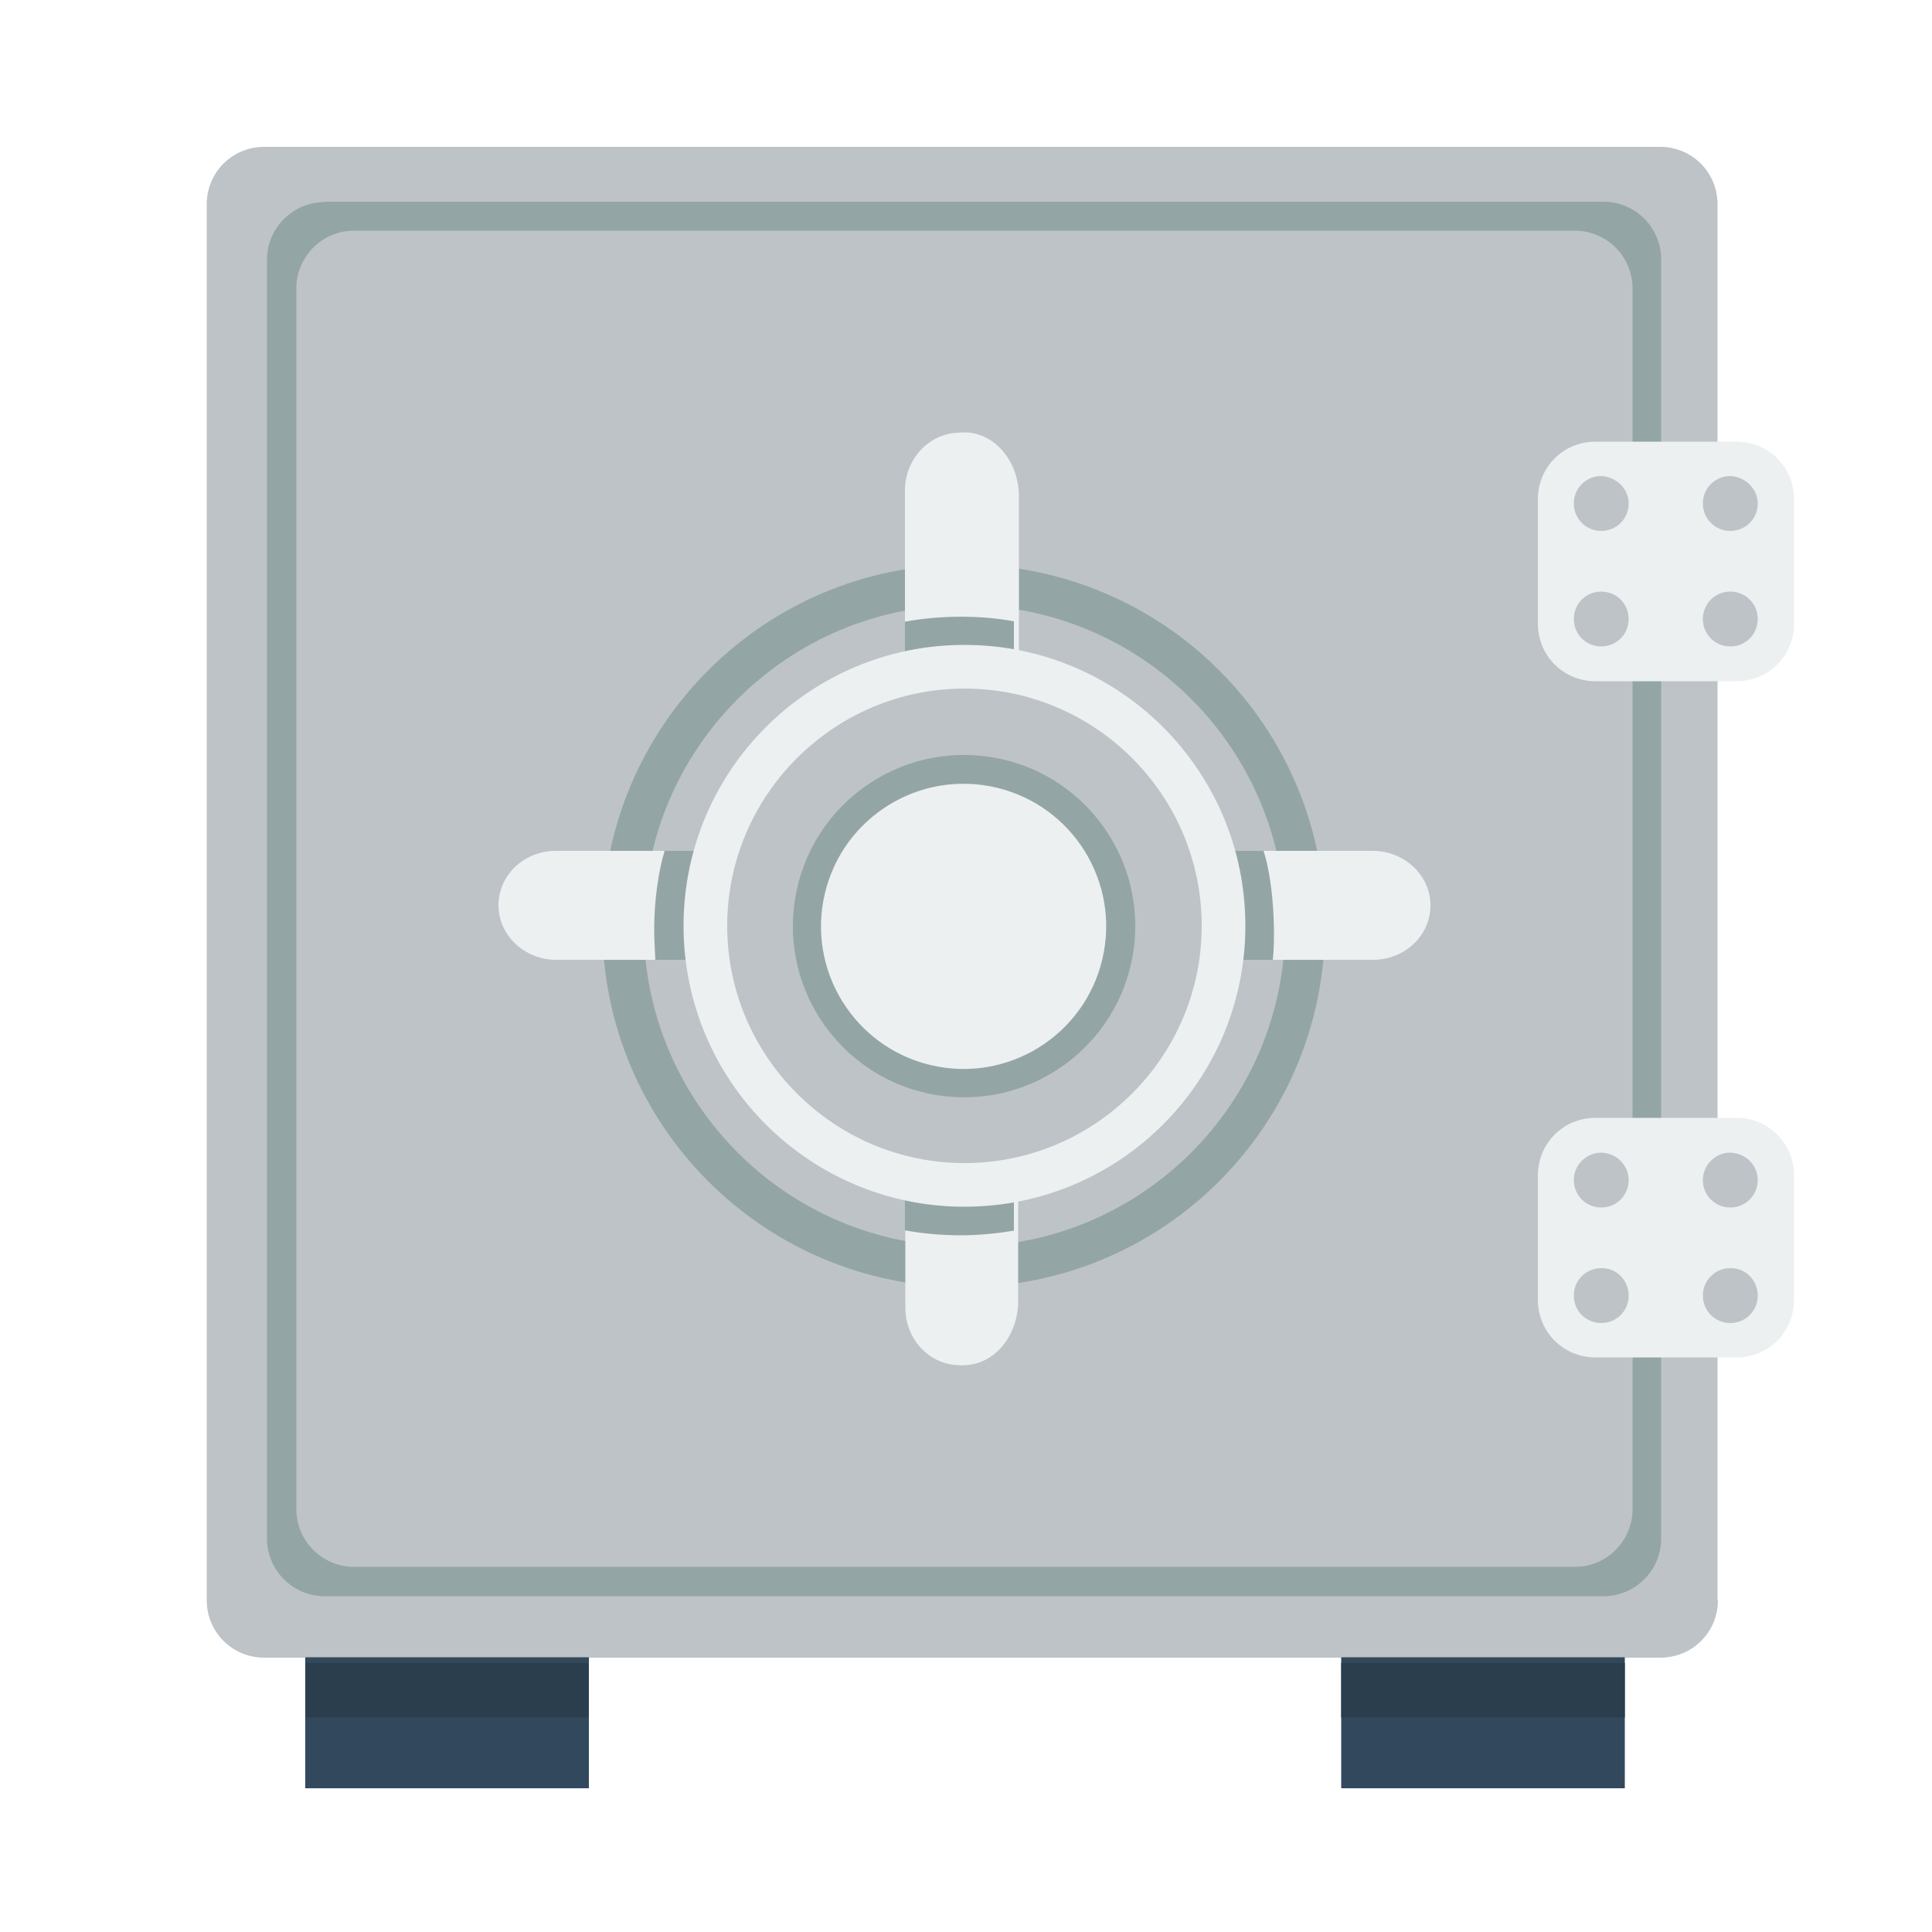
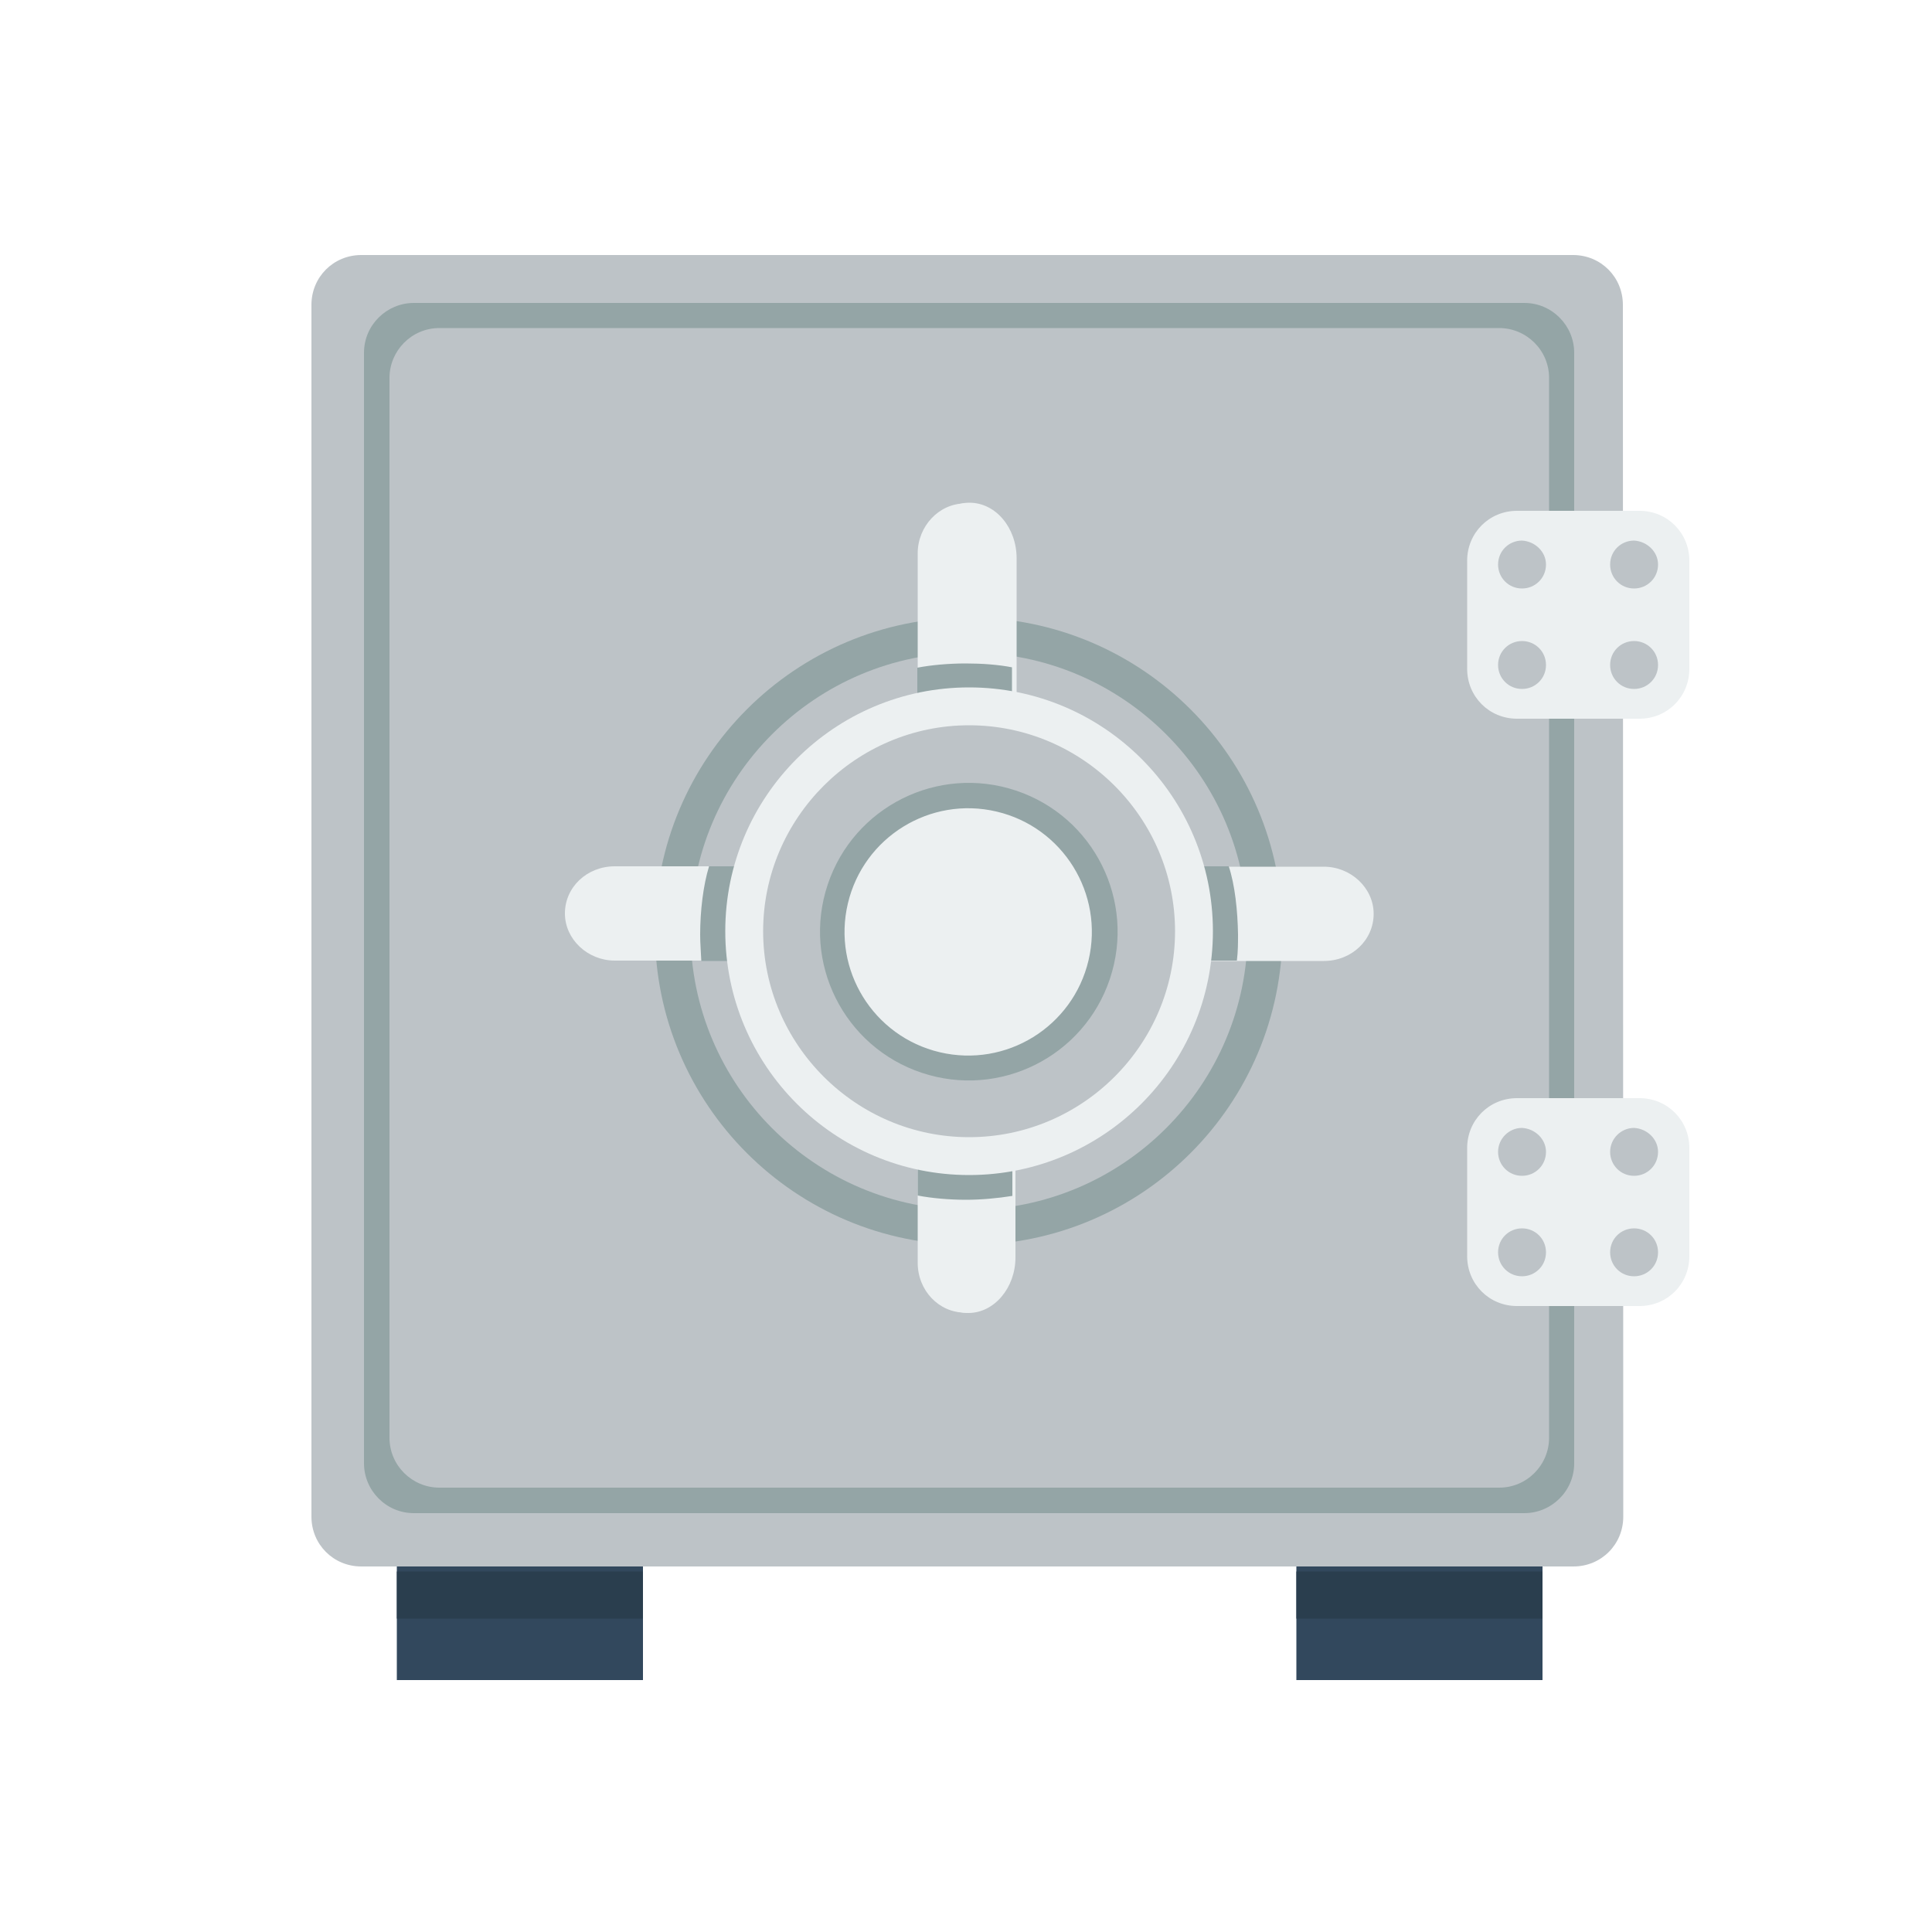
<svg xmlns="http://www.w3.org/2000/svg" version="1.1" id="Layer_1" x="0px" y="0px" viewBox="0 0 500 500" style="enable-background:new 0 0 500 500;" xml:space="preserve">
  <style type="text/css">
	.st0{fill:#BDC3C7;}
	.st1{fill:#94A5A6;}
	.st2{fill:#ECF0F1;}
	.st3{fill:#32485D;}
	.st4{fill:#2A3E4E;}
</style>
  <g>
-     <path class="st0" d="M444.6,414.1c0,8.3-6.6,14.9-14.9,14.9H68.4c-8.3,0-14.9-6.6-14.9-14.9V52.9c0-8.3,6.6-14.9,14.9-14.9h361.2   c8.3,0,14.9,6.6,14.9,14.9V414.1z" />
-     <path class="st1" d="M84,52.3c-8.1,0-14.9,6.6-14.9,14.9v331c0,8.1,6.6,14.9,14.9,14.9h331c8.1,0,14.9-6.6,14.9-14.9V67.1   c0-8.1-6.6-14.9-14.9-14.9H84V52.3z M422.5,390.6c0,8.1-6.6,14.9-14.9,14.9h-316c-8.1,0-14.9-6.6-14.9-14.9v-316   c0-8.1,6.6-14.9,14.9-14.9h316c8.1,0,14.9,6.6,14.9,14.9L422.5,390.6L422.5,390.6z" />
-     <path class="st2" d="M464.3,161.4c0,8.3-6.6,14.9-14.9,14.9h-36.5c-8.3,0-14.9-6.6-14.9-14.9v-32.2c0-8.3,6.6-14.9,14.9-14.9h36.5   c8.3,0,14.9,6.6,14.9,14.9V161.4z" />
-     <path class="st2" d="M464.3,336.4c0,8.3-6.6,14.9-14.9,14.9h-36.5c-8.3,0-14.9-6.6-14.9-14.9v-32.2c0-8.3,6.6-14.9,14.9-14.9h36.5   c8.3,0,14.9,6.6,14.9,14.9V336.4z" />
-     <rect x="79" y="428.9" class="st3" width="73.4" height="33.9" />
-     <rect x="79" y="430.4" class="st4" width="73.4" height="14.1" />
-     <rect x="347.1" y="428.9" class="st3" width="73.4" height="33.9" />
-     <rect x="347.1" y="430.4" class="st4" width="73.4" height="14.1" />
+     <path class="st0" d="M420.1,392.5c0,7.2-5.7,12.9-12.9,12.9H93.5c-7.2,0-12.9-5.7-12.9-12.9V78.9c0-7.2,5.7-12.9,12.9-12.9h313.6   c7.2,0,12.9,5.7,12.9,12.9L420.1,392.5L420.1,392.5z" />
+     <path class="st1" d="M107.1,78.4c-7,0-12.9,5.7-12.9,12.9v287.4c0,7,5.7,12.9,12.9,12.9h287.4c7,0,12.9-5.7,12.9-12.9V91.3   c0-7-5.7-12.9-12.9-12.9L107.1,78.4L107.1,78.4z M400.9,372.1c0,7-5.7,12.9-12.9,12.9H113.7c-7,0-12.9-5.7-12.9-12.9V97.8   c0-7,5.7-12.9,12.9-12.9H388c7,0,12.9,5.7,12.9,12.9V372.1L400.9,372.1z" />
+     <path class="st2" d="M437.2,173.1c0,7.2-5.7,12.9-12.9,12.9h-31.7c-7.2,0-12.9-5.7-12.9-12.9v-28c0-7.2,5.7-12.9,12.9-12.9h31.7   c7.2,0,12.9,5.7,12.9,12.9V173.1z" />
+     <path class="st2" d="M437.2,325.1c0,7.2-5.7,12.9-12.9,12.9h-31.7c-7.2,0-12.9-5.7-12.9-12.9v-28c0-7.2,5.7-12.9,12.9-12.9h31.7   c7.2,0,12.9,5.7,12.9,12.9V325.1z" />
+     <rect x="102.7" y="405.4" class="st3" width="63.7" height="29.4" />
+     <rect x="102.7" y="406.7" class="st4" width="63.7" height="12.2" />
+     <rect x="335.5" y="405.4" class="st3" width="63.7" height="29.4" />
+     <rect x="335.5" y="406.7" class="st4" width="63.7" height="12.2" />
    <g>
-       <path class="st0" d="M421.5,130.3c0,4-3.2,7.1-7.1,7.1c-4,0-7.1-3.2-7.1-7.1c0-4,3.2-7.1,7.1-7.1    C418.3,123.4,421.5,126.5,421.5,130.3z" />
-       <path class="st0" d="M421.5,160.2c0,4-3.2,7.1-7.1,7.1c-4,0-7.1-3.2-7.1-7.1c0-4,3.2-7.1,7.1-7.1    C418.3,153.1,421.5,156.2,421.5,160.2z" />
-       <path class="st0" d="M454.9,130.3c0,4-3.2,7.1-7.1,7.1c-4,0-7.1-3.2-7.1-7.1c0-4,3.2-7.1,7.1-7.1    C451.7,123.4,454.9,126.5,454.9,130.3z" />
-       <path class="st0" d="M454.9,160.2c0,4-3.2,7.1-7.1,7.1c-4,0-7.1-3.2-7.1-7.1c0-4,3.2-7.1,7.1-7.1    C451.7,153.1,454.9,156.2,454.9,160.2z" />
+       <path class="st0" d="M400.1,146.1c0,3.5-2.8,6.2-6.2,6.2c-3.5,0-6.2-2.8-6.2-6.2c0-3.5,2.8-6.2,6.2-6.2    C397.3,140.1,400.1,142.8,400.1,146.1z" />
+       <path class="st0" d="M400.1,172.1c0,3.5-2.8,6.2-6.2,6.2c-3.5,0-6.2-2.8-6.2-6.2c0-3.5,2.8-6.2,6.2-6.2    C397.3,165.9,400.1,168.6,400.1,172.1z" />
+       <path class="st0" d="M429.1,146.1c0,3.5-2.8,6.2-6.2,6.2c-3.5,0-6.2-2.8-6.2-6.2c0-3.5,2.8-6.2,6.2-6.2    C426.3,140.1,429.1,142.8,429.1,146.1z" />
+       <path class="st0" d="M429.1,172.1c0,3.5-2.8,6.2-6.2,6.2c-3.5,0-6.2-2.8-6.2-6.2c0-3.5,2.8-6.2,6.2-6.2    C426.3,165.9,429.1,168.6,429.1,172.1z" />
    </g>
    <g>
-       <path class="st0" d="M421.5,305.4c0,4-3.2,7.1-7.1,7.1c-4,0-7.1-3.2-7.1-7.1s3.2-7.1,7.1-7.1C418.3,298.4,421.5,301.5,421.5,305.4    z" />
-       <path class="st0" d="M421.5,335.3c0,4-3.2,7.1-7.1,7.1c-4,0-7.1-3.2-7.1-7.1c0-4,3.2-7.1,7.1-7.1    C418.3,328.1,421.5,331.3,421.5,335.3z" />
-       <path class="st0" d="M454.9,305.4c0,4-3.2,7.1-7.1,7.1c-4,0-7.1-3.2-7.1-7.1s3.2-7.1,7.1-7.1C451.7,298.4,454.9,301.5,454.9,305.4    z" />
-       <path class="st0" d="M454.9,335.3c0,4-3.2,7.1-7.1,7.1c-4,0-7.1-3.2-7.1-7.1c0-4,3.2-7.1,7.1-7.1    C451.7,328.1,454.9,331.3,454.9,335.3z" />
+       <path class="st0" d="M400.1,298.1c0,3.5-2.8,6.2-6.2,6.2c-3.5,0-6.2-2.8-6.2-6.2c0-3.4,2.8-6.2,6.2-6.2    C397.3,292.1,400.1,294.8,400.1,298.1z" />
+       <path class="st0" d="M400.1,324.1c0,3.5-2.8,6.2-6.2,6.2c-3.5,0-6.2-2.8-6.2-6.2c0-3.5,2.8-6.2,6.2-6.2    C397.3,317.9,400.1,320.6,400.1,324.1z" />
+       <path class="st0" d="M429.1,298.1c0,3.5-2.8,6.2-6.2,6.2c-3.5,0-6.2-2.8-6.2-6.2c0-3.4,2.8-6.2,6.2-6.2    C426.3,292.1,429.1,294.8,429.1,298.1z" />
+       <path class="st0" d="M429.1,324.1c0,3.5-2.8,6.2-6.2,6.2c-3.5,0-6.2-2.8-6.2-6.2c0-3.5,2.8-6.2,6.2-6.2    C426.3,317.9,429.1,320.6,429.1,324.1z" />
    </g>
-     <ellipse class="st1" cx="249.4" cy="239.6" rx="93.5" ry="93.5" />
-     <circle class="st0" cx="249.6" cy="239.6" r="83" />
+     <ellipse class="st1" cx="250.7" cy="241" rx="81.2" ry="81.2" />
+     <circle class="st0" cx="250.8" cy="241" r="72.1" />
    <g>
-       <path class="st2" d="M263.7,177.2c0,9.1-6.3,16.6-14.1,16.6c-7.8,0-14.1-7.5-14.1-16.6v-48.7c0-9.1,6.3-16.6,14.1-16.6    c7.8,0,14.1,7.5,14.1,16.6V177.2z" />
+       <path class="st2" d="M263.1,186.8c0,7.9-5.5,14.4-12.2,14.4c-6.8,0-12.2-6.5-12.2-14.4v-42.3c0-7.9,5.5-14.4,12.2-14.4    c6.8,0,12.2,6.5,12.2,14.4V186.8z" />
    </g>
    <g>
-       <path class="st2" d="M235.3,287.9c0-9.1,6.3-16.6,14.1-16.6c7.8,0,14.1,7.5,14.1,16.6v48.8c0,9.1-6.3,16.6-14.1,16.6    c-7.8,0-14.1-7.5-14.1-16.6L235.3,287.9L235.3,287.9z" />
+       <path class="st2" d="M238.4,283c0-7.9,5.5-14.4,12.2-14.4c6.8,0,12.2,6.5,12.2,14.4v42.4c0,7.9-5.5,14.4-12.2,14.4    c-6.8,0-12.2-6.5-12.2-14.4L238.4,283L238.4,283z" />
    </g>
-     <path class="st2" d="M262.4,179c0,8.1-6.3,14.9-14.1,14.9c-7.8,0-14.1-6.6-14.1-14.9v-52.1c0-8.1,6.3-14.9,14.1-14.9   c7.8,0,14.1,6.6,14.1,14.9V179z" />
-     <path class="st2" d="M234.3,286.3c0-8.1,6.3-14.9,14.1-14.9c7.8,0,14.1,6.6,14.1,14.9v52.1c0,8.1-6.3,14.9-14.1,14.9   c-7.8,0-14.1-6.6-14.1-14.9V286.3z" />
-     <path class="st2" d="M303.2,248.4c-8.1,0-14.9-6.3-14.9-14.1c0-7.8,6.6-14.1,14.9-14.1h52.1c8.1,0,14.9,6.3,14.9,14.1   c0,7.8-6.6,14.1-14.9,14.1H303.2z" />
-     <path class="st2" d="M196,220.2c8.1,0,14.9,6.3,14.9,14.1c0,7.8-6.6,14.1-14.9,14.1h-52.1c-8.1,0-14.9-6.3-14.9-14.1   c0-7.8,6.6-14.1,14.9-14.1H196z" />
-     <path class="st1" d="M248.3,193.8c7.8,0,14.1-6.6,14.1-14.9v-18.1c-4.2-0.8-9-1.2-13.8-1.2c-5,0-10.3,0.5-14.4,1.3V179   C234.3,187.1,240.6,193.8,248.3,193.8z" />
-     <path class="st1" d="M248.3,271.3c-7.8,0-14.1,6.6-14.1,14.9v32.2c4.2,0.8,9.5,1.3,14.4,1.3c4.6,0,9.5-0.5,13.8-1.2v-32.4   C262.4,278.1,256.1,271.3,248.3,271.3z" />
-     <path class="st1" d="M327,220.2h-23.7c-8.1,0-14.9,6.3-14.9,14.1c0,7.8,6.6,14.1,14.9,14.1h26.1c0.3-2.8,0.3-5.1,0.3-7.8   C329.6,233.5,328.8,225.8,327,220.2z" />
-     <path class="st1" d="M210.7,234.3c0-7.8-6.6-14.1-14.9-14.1H172c-1.7,5.6-2.7,13.3-2.7,20.4c0,2.7,0.2,5,0.3,7.8H196   C204.1,248.4,210.7,241.9,210.7,234.3z" />
-     <circle class="st2" cx="249.6" cy="239.6" r="72.7" />
-     <path class="st0" d="M311,239.6c0,33.9-27.6,61.4-61.4,61.4s-61.4-27.6-61.4-61.4s27.6-61.4,61.4-61.4S311,205.7,311,239.6z" />
-     <ellipse transform="matrix(0.1602 -0.9871 0.9871 0.1602 -27.0783 447.5606)" class="st1" cx="249.5" cy="239.7" rx="44.3" ry="44.3" />
-     <ellipse transform="matrix(0.2298 -0.9732 0.9732 0.2298 -41.2098 427.3765)" class="st2" cx="249.4" cy="239.7" rx="36.9" ry="36.9" />
+     <path class="st2" d="M261.9,188.4c0,7-5.5,12.9-12.2,12.9s-12.2-5.7-12.2-12.9v-45.2c0-7,5.5-12.9,12.2-12.9   c6.8,0,12.2,5.7,12.2,12.9V188.4z" />
+     <path class="st2" d="M237.5,281.6c0-7,5.5-12.9,12.2-12.9c6.8,0,12.2,5.7,12.2,12.9v45.2c0,7-5.5,12.9-12.2,12.9   s-12.2-5.7-12.2-12.9L237.5,281.6L237.5,281.6z" />
+     <path class="st2" d="M297.4,248.7c-7,0-12.9-5.5-12.9-12.2c0-6.8,5.7-12.2,12.9-12.2h45.2c7,0,12.9,5.5,12.9,12.2   c0,6.8-5.7,12.2-12.9,12.2H297.4z" />
+     <path class="st2" d="M204.3,224.2c7,0,12.9,5.5,12.9,12.2c0,6.8-5.7,12.2-12.9,12.2h-45.2c-7,0-12.9-5.5-12.9-12.2   c0-6.8,5.7-12.2,12.9-12.2H204.3z" />
+     <path class="st1" d="M249.7,201.3c6.8,0,12.2-5.7,12.2-12.9v-15.7c-3.6-0.7-7.8-1-12-1c-4.3,0-8.9,0.4-12.5,1.1v15.7   C237.5,195.4,243,201.3,249.7,201.3z" />
+     <path class="st1" d="M249.7,268.5c-6.8,0-12.2,5.7-12.2,12.9v28c3.6,0.7,8.2,1.1,12.5,1.1c4,0,8.2-0.4,12-1v-28.1   C261.9,274.4,256.5,268.5,249.7,268.5z" />
+     <path class="st1" d="M318,224.2h-20.6c-7,0-12.9,5.5-12.9,12.2c0,6.8,5.7,12.2,12.9,12.2h22.7c0.3-2.4,0.3-4.4,0.3-6.8   C320.3,235.7,319.6,229,318,224.2z" />
+     <path class="st1" d="M217.1,236.4c0-6.8-5.7-12.2-12.9-12.2h-20.7c-1.5,4.9-2.3,11.5-2.3,17.7c0,2.3,0.2,4.3,0.3,6.8h22.9   C211.3,248.7,217.1,243,217.1,236.4z" />
+     <circle class="st2" cx="250.8" cy="241" r="63.1" />
+     <path class="st0" d="M304.1,241c0,29.4-24,53.3-53.3,53.3s-53.3-24-53.3-53.3s24-53.3,53.3-53.3S304.1,211.6,304.1,241z" />
+     <ellipse transform="matrix(0.3162 -0.9487 0.9487 0.3162 -57.2747 402.7191)" class="st1" cx="250.7" cy="241.1" rx="38.5" ry="38.5" />
+     <ellipse transform="matrix(0.2298 -0.9732 0.9732 0.2298 -41.6583 429.6559)" class="st2" cx="250.6" cy="241.1" rx="32" ry="32" />
  </g>
</svg>
